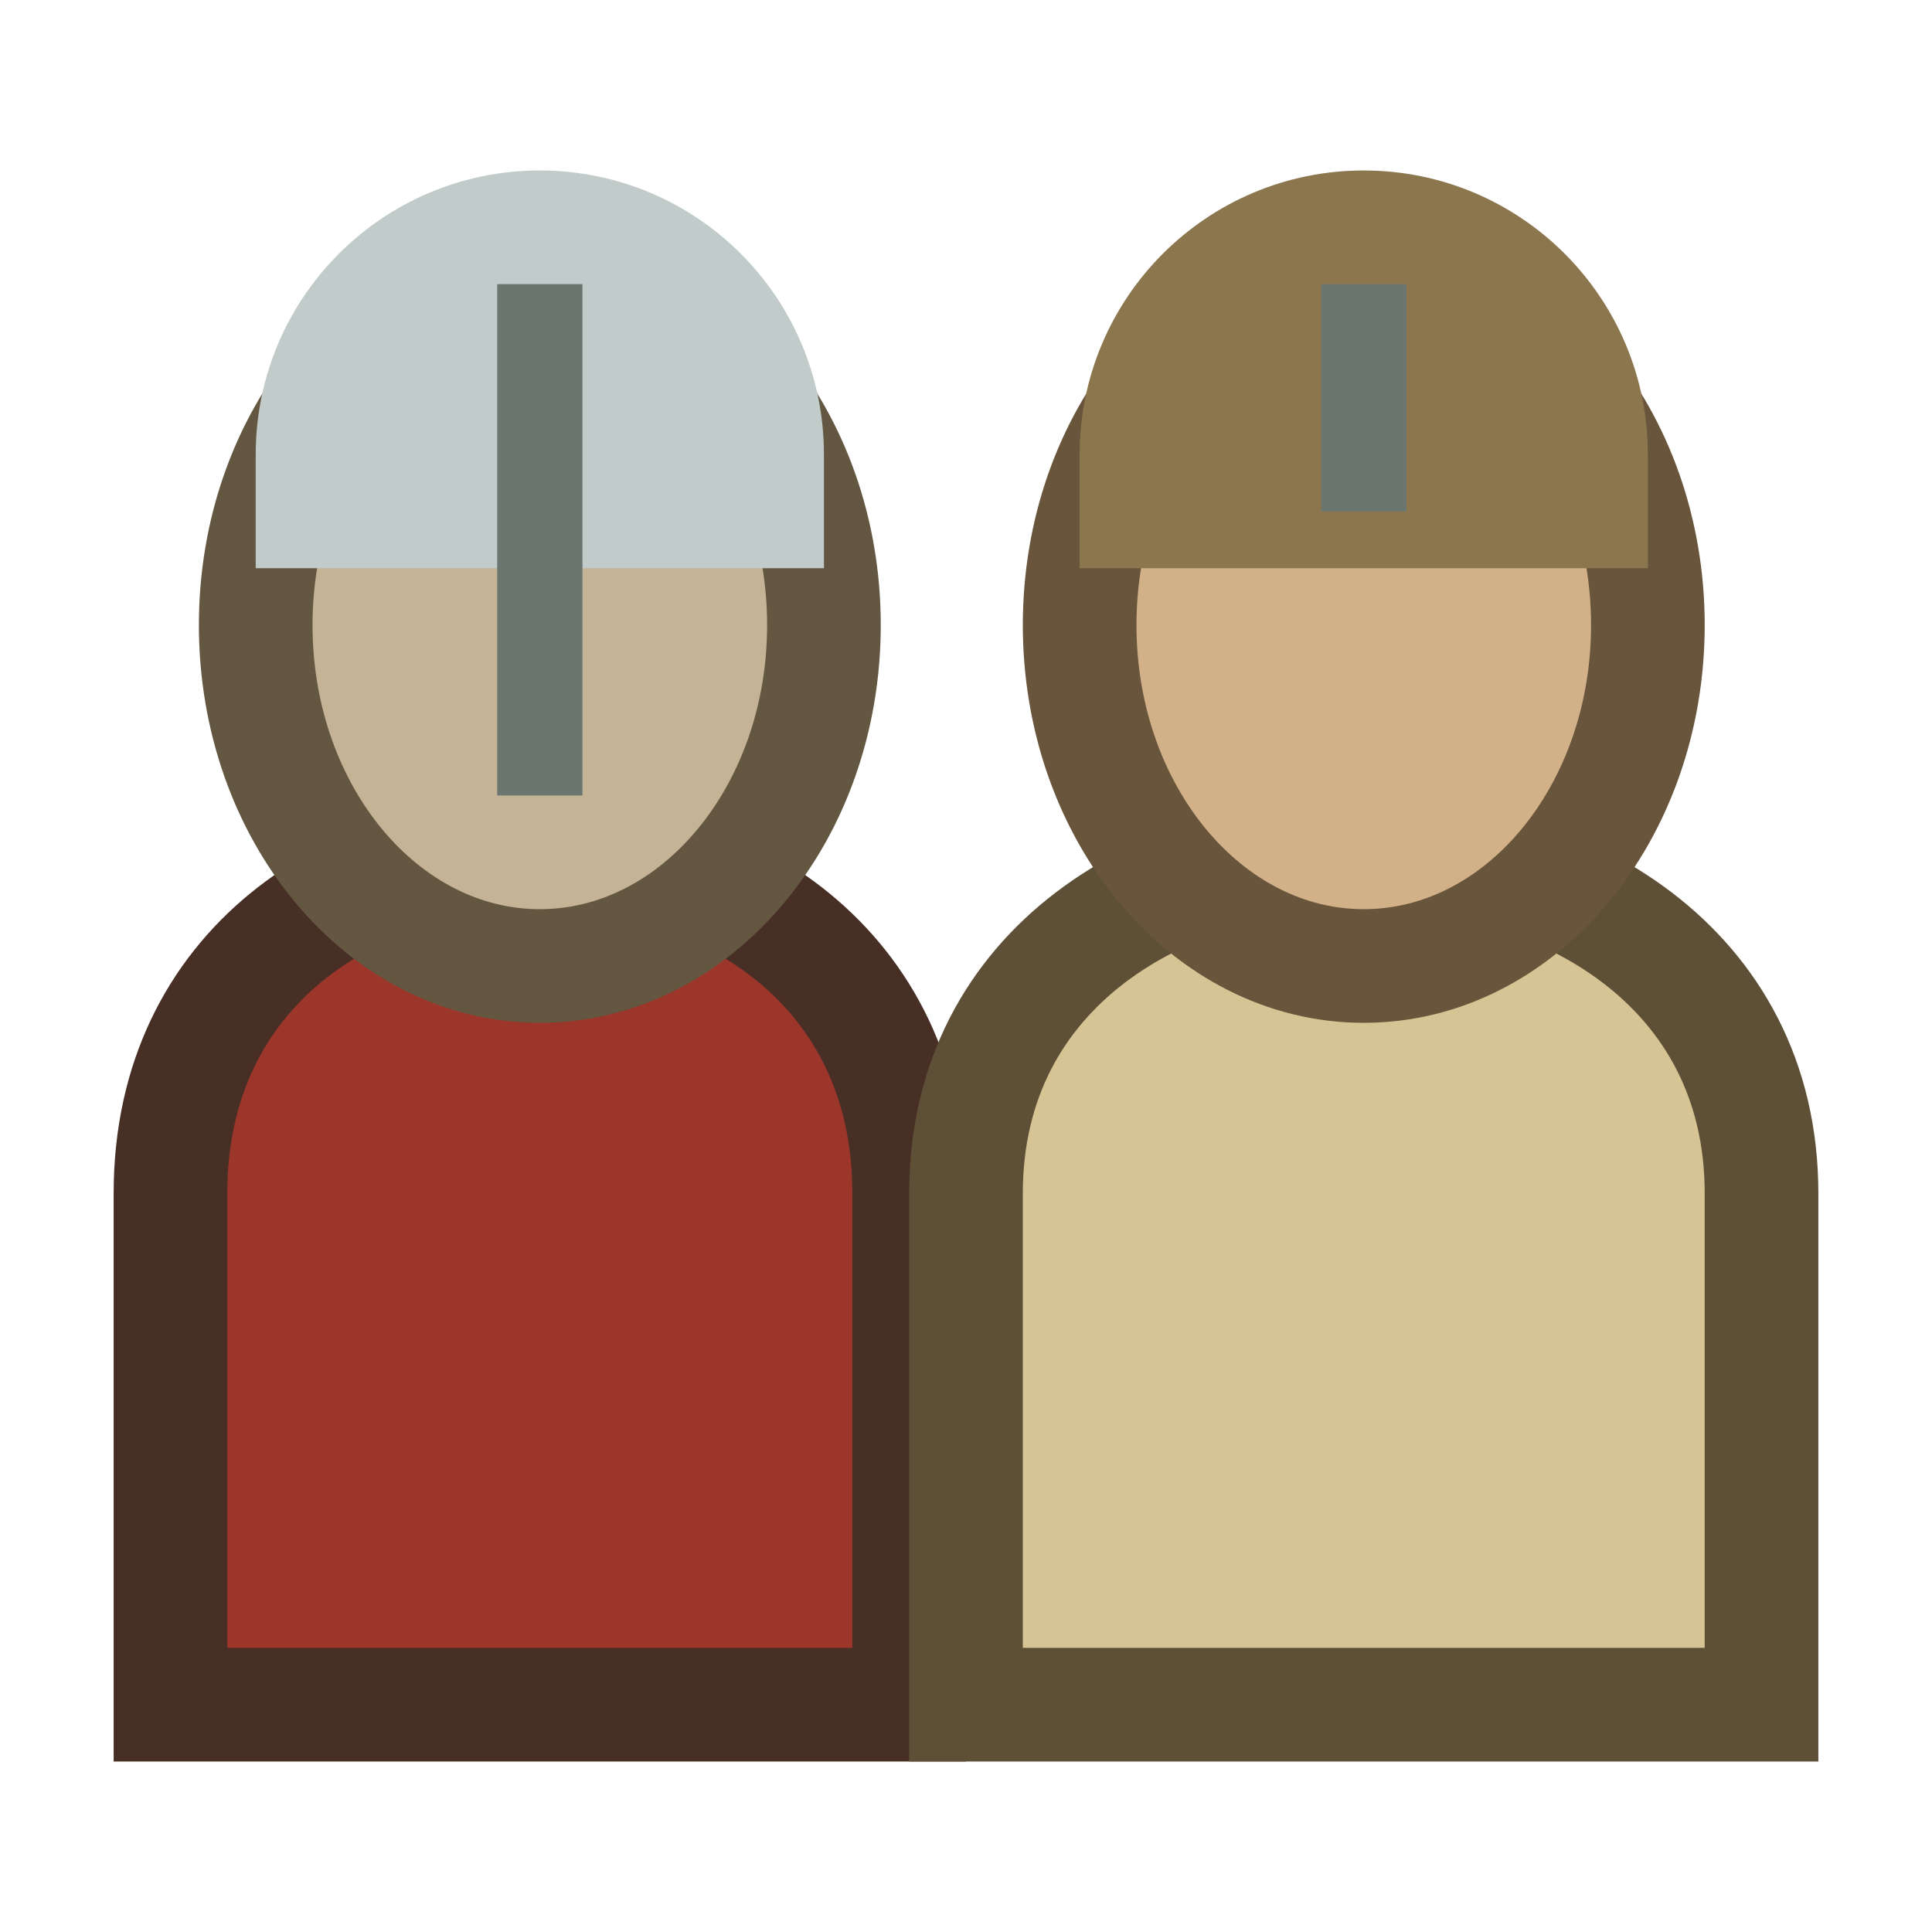
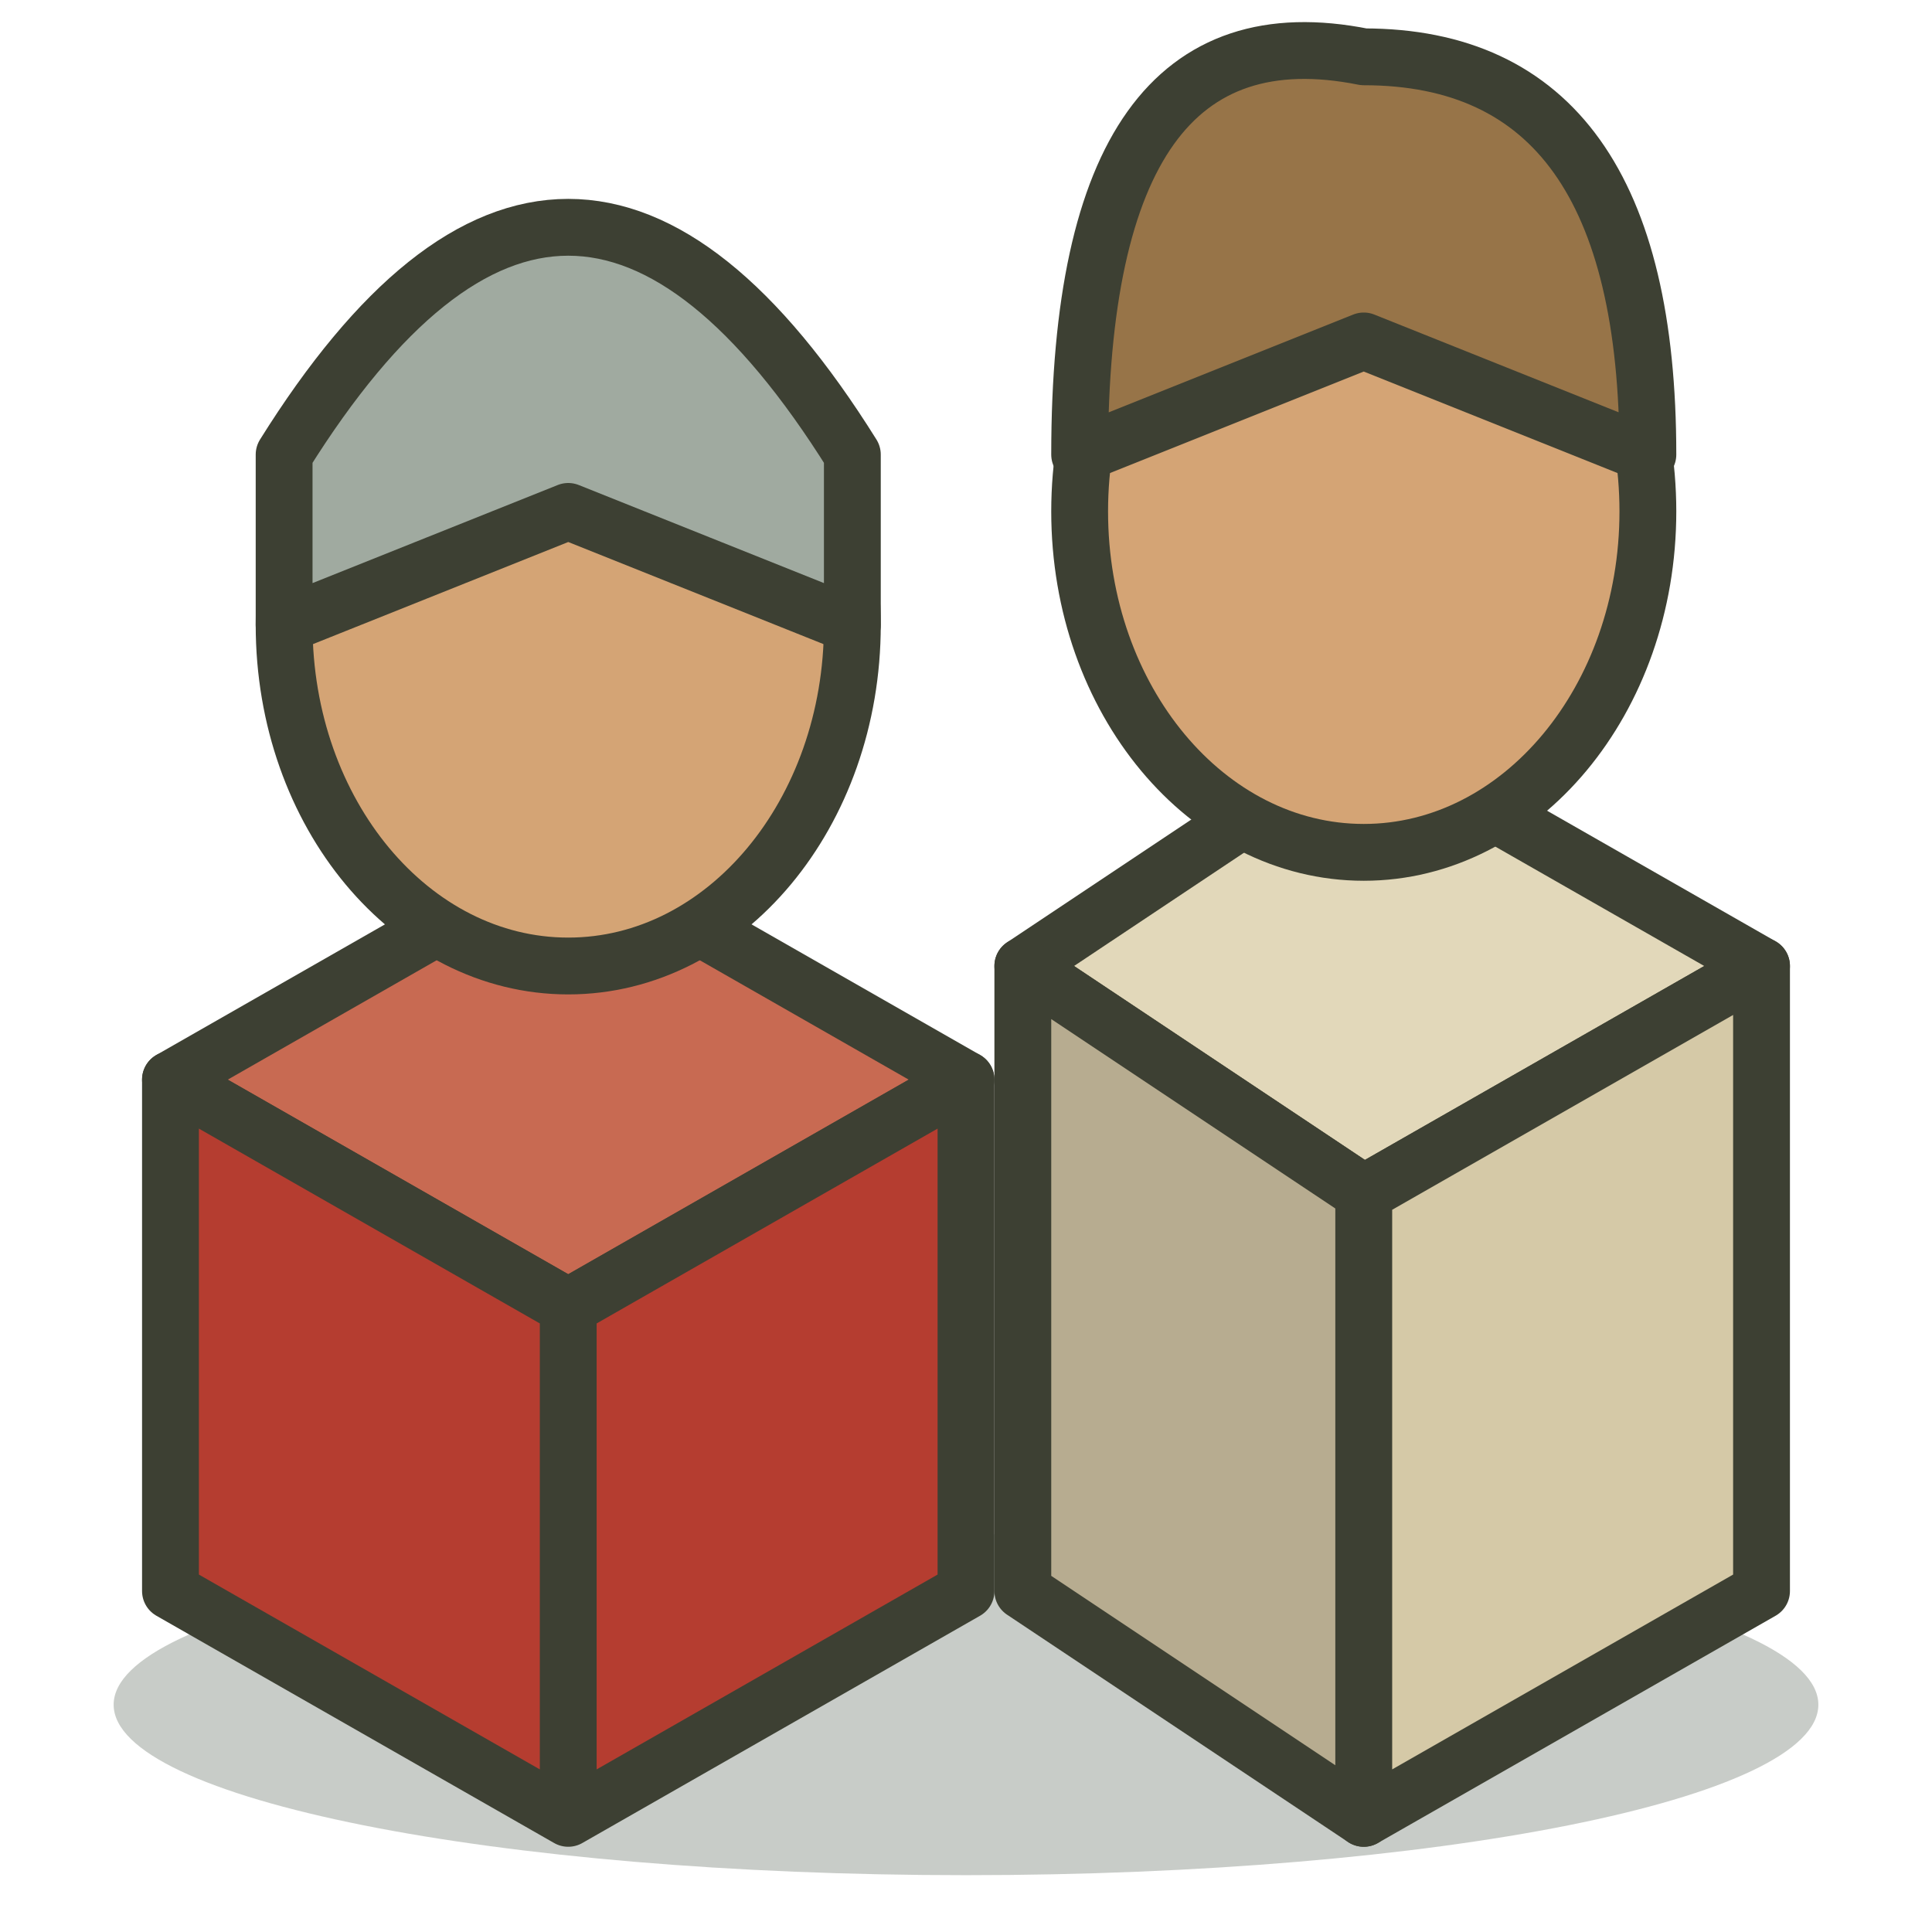
<svg xmlns="http://www.w3.org/2000/svg" viewBox="0 0 34 34">
-   <path d="M3 30v-9c0-8 13-8 13 0v9z" fill="#9c352a" stroke="#482f26" stroke-width="2" />
-   <path d="M17 30v-9c0-8 14-8 14 0v9z" fill="#d6c495" stroke="#5d5036" stroke-width="2" />
-   <ellipse cx="9.5" cy="11" rx="5" ry="6" fill="#c5b395" stroke="#645741" stroke-width="2" />
-   <ellipse cx="24" cy="11" rx="5" ry="6" fill="#d2b188" stroke="#68553b" stroke-width="2" />
-   <path d="M4.5 10V8a5 5 0 0 1 10 0v2z" fill="#c0cbca" />
-   <path d="M19 10V8a5 5 0 0 1 10 0v2z" fill="#8b764d" />
-   <path d="M9.5 5v9M24 5v4" stroke="#6b7671" stroke-width="1.5" />
+   <ellipse cx="17" cy="30" rx="15" ry="3" fill="#253323" opacity=".25" />
+   <g stroke="#3d4033" stroke-width="1" stroke-linejoin="round">
+     <path d="m3 19 7-4 7 4-7 4Z" fill="#c86a52" />
+     <path d="M3 19v9l7 4v-9Zm7 4v9l7-4v-9Z" fill="#b53d30" />
+     <path d="m18 17 6-4 7 4-7 4Z" fill="#e2d8ba" />
+     <path d="M18 17v11l6 4V21Z" fill="#b7ac90" />
+     <path d="M24 21v11l7-4V17Z" fill="#d5c9a7" />
+     <ellipse cx="10" cy="11" rx="5" ry="6" fill="#d4a475" />
+     <path d="M5 11V8q5-8 10 0v3l-5-2Z" fill="#a0aaa0" />
+     <ellipse cx="24" cy="9" rx="5" ry="6" fill="#d4a475" />
+     <path d="M19 8q0-8 5-7 5 0 5 7l-5-2Z" fill="#977448" />
+   </g>
</svg>
